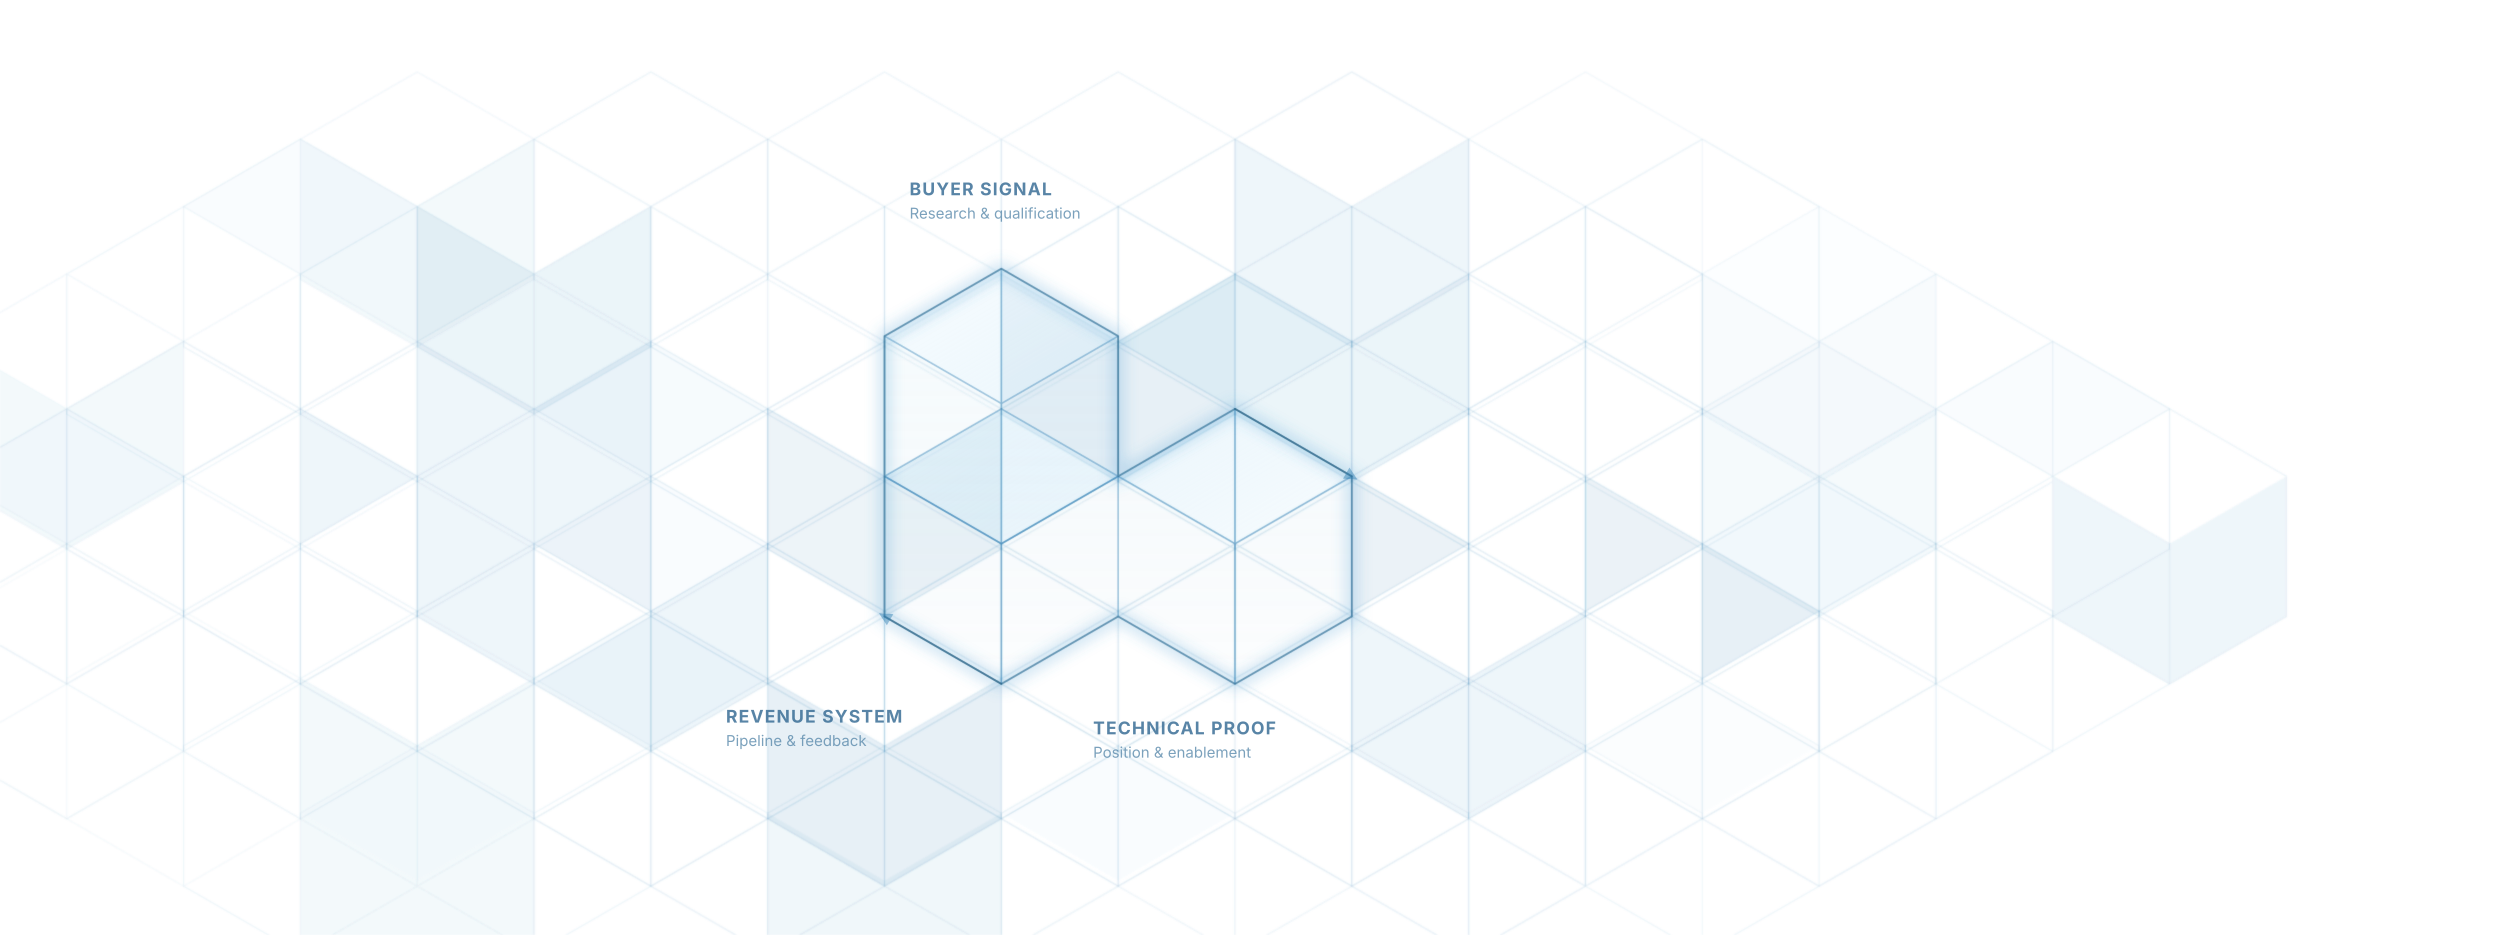
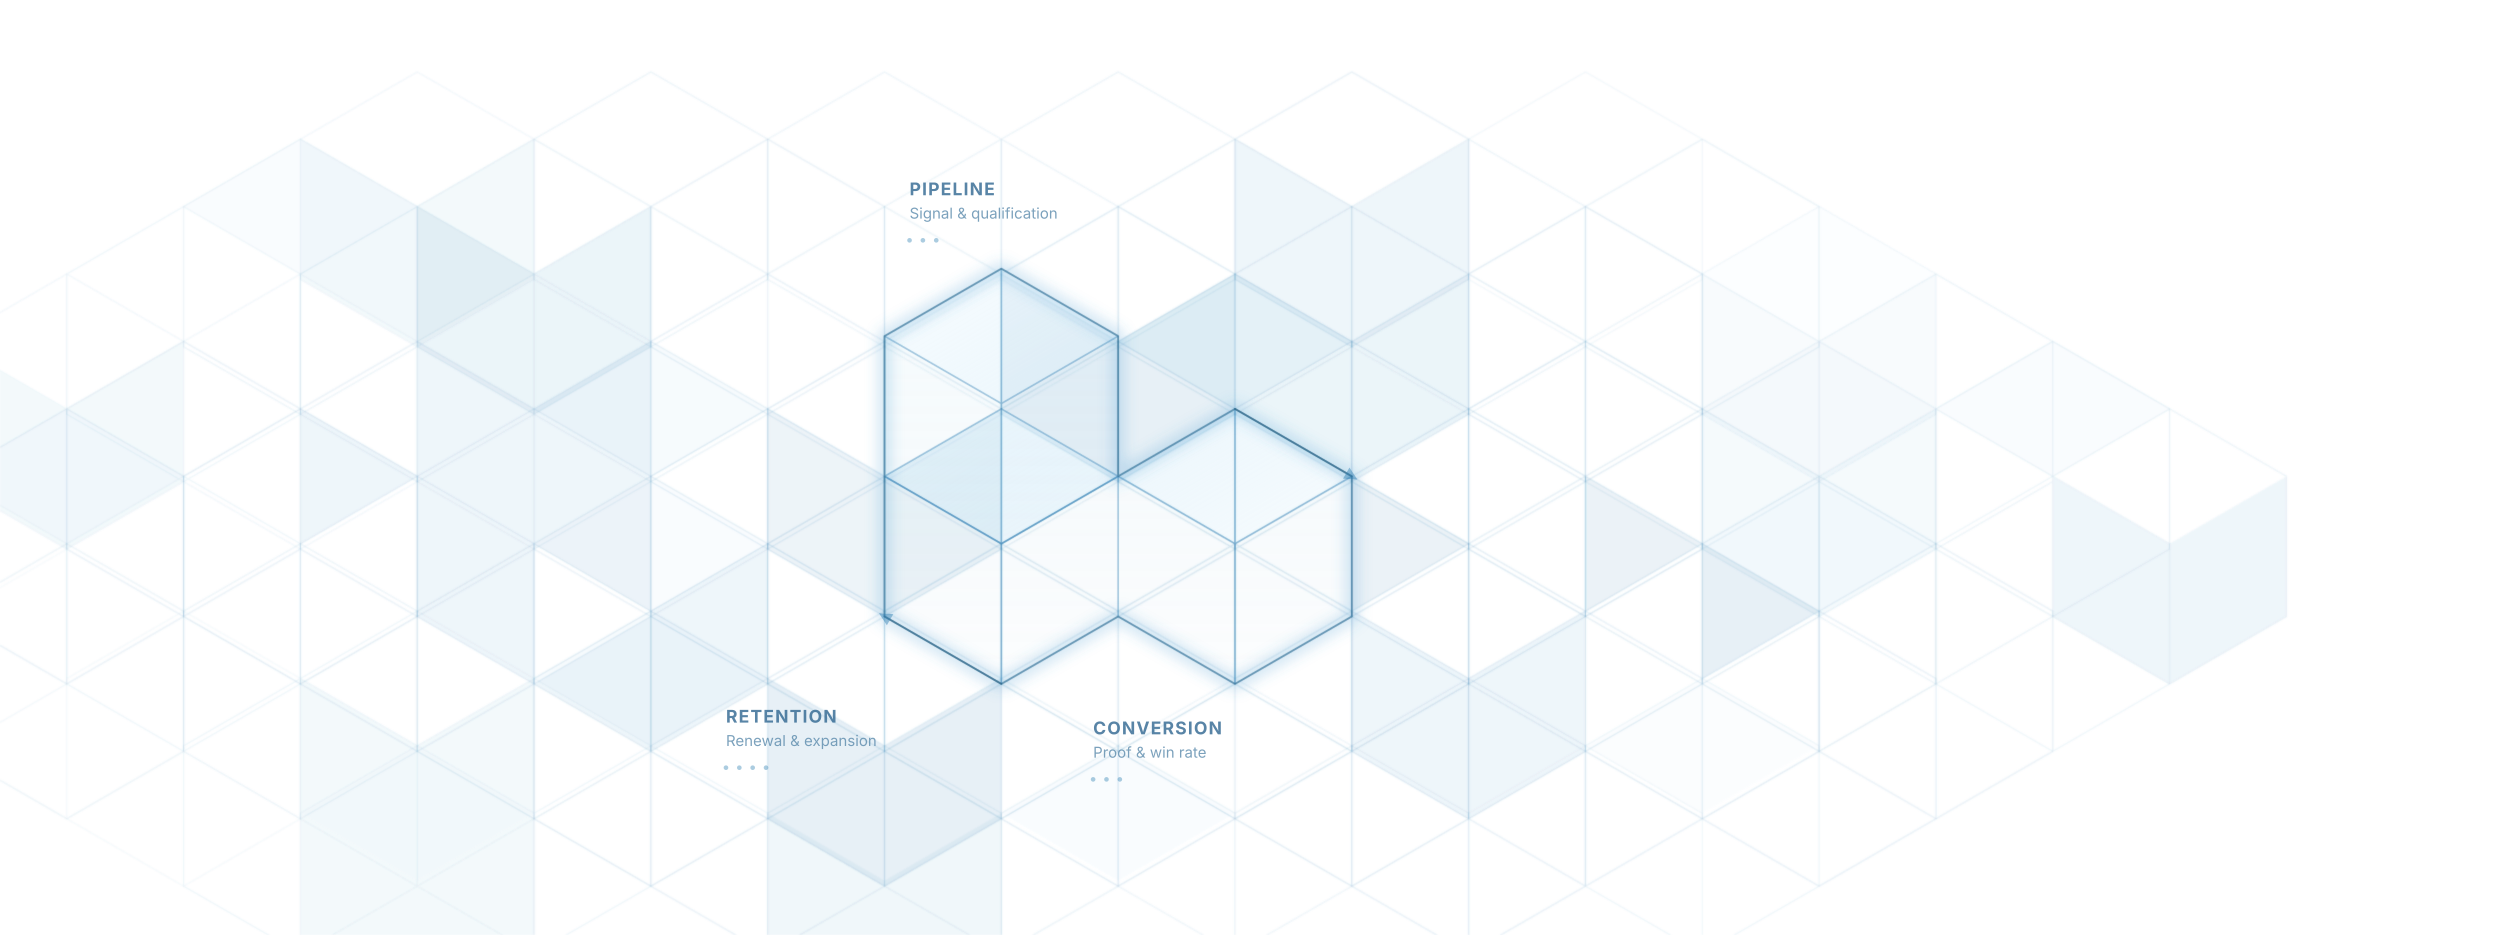
<svg xmlns="http://www.w3.org/2000/svg" viewBox="0 0 1498 560" fill="none" aria-hidden="true">
  <defs>
    <filter id="mistSoft" x="-40%" y="-40%" width="180%" height="180%">
      <feGaussianBlur stdDeviation="0.7" />
    </filter>
    <filter id="mistFaint" x="-60%" y="-60%" width="220%" height="220%">
      <feGaussianBlur stdDeviation="0.5" />
    </filter>
    <filter id="loopGlow" x="-80%" y="-80%" width="260%" height="260%">
      <feGaussianBlur stdDeviation="4.2" />
    </filter>
    <marker id="arrowHeadF" markerWidth="7" markerHeight="7" refX="3.5" refY="3.5" orient="auto">
      <path d="M0 0 L7 3.5 L0 7 Z" fill="#2f7fb3" fill-opacity=".45" />
    </marker>
    <linearGradient id="topFillF" x1="0" y1="0" x2="1" y2="1">
      <stop stop-color="#f4fbff" stop-opacity=".5" />
      <stop offset="1" stop-color="#8fcdee" stop-opacity=".06" />
    </linearGradient>
    <linearGradient id="sideFillF" x1="0" y1="0" x2="0" y2="1">
      <stop stop-color="#9fd4ea" stop-opacity=".09" />
      <stop offset="1" stop-color="#2f7fb3" stop-opacity=".012" />
    </linearGradient>
  </defs>
  <g filter="url(#mistSoft)">
    <path d="M1020 164.2 1090 204.6 1090 288.6 1020 248.2Z M1160 164.2 1090 204.6 1090 288.6 1160 248.2Z" fill="#2f7fb3" fill-opacity="0.03" stroke="none" />
    <path d="M1020 245 1090 285.4 1090 369.4 1020 329Z M1160 245 1090 285.4 1090 369.4 1160 329Z" fill="#2f7fb3" fill-opacity="0.04" stroke="none" />
    <path d="M180 83.4 250 123.8 250 207.8 180 167.4Z M320 83.4 250 123.8 250 207.8 320 167.4Z M-30 204.6 40 245 40 329 -30 288.6Z M110 204.6 40 245 40 329 110 288.6Z M180 406.6 250 447 250 531 180 490.6Z M320 406.6 250 447 250 531 320 490.6Z M180 487.3 250 527.7 250 611.7 180 571.3Z M320 487.3 250 527.7 250 611.7 320 571.3Z" fill="#2f7fb3" fill-opacity="0.05" stroke="none" />
    <path d="M460 487.3 530 527.7 530 611.7 460 571.3Z M600 487.3 530 527.7 530 611.7 600 571.3Z" fill="#2f7fb3" fill-opacity="0.06" stroke="none" />
    <path d="M250 204.6 320 245 320 329 250 288.6Z M390 204.6 320 245 320 329 390 288.6Z M250 285.4 320 325.8 320 409.8 250 369.4Z M390 285.4 320 325.8 320 409.8 390 369.4Z M740 83.4 810 123.8 810 207.8 740 167.4Z M880 83.4 810 123.8 810 207.8 880 167.4Z M320 325.8 390 366.2 390 450.2 320 409.8Z M460 325.8 390 366.2 390 450.2 460 409.8Z M810 366.2 880 406.6 880 490.6 810 450.2Z M950 366.2 880 406.6 880 490.6 950 450.2Z M1230 285.4 1300 325.8 1300 409.8 1230 369.4Z M1370 285.4 1300 325.8 1300 409.8 1370 369.4Z" fill="#2f7fb3" fill-opacity="0.07" stroke="none" />
    <path d="M250 123.8 320 164.2 320 248.2 250 207.8Z M390 123.8 320 164.2 320 248.2 390 207.8Z M740 164.2 810 204.6 810 288.6 740 248.2Z M880 164.2 810 204.6 810 288.6 880 248.2Z" fill="#2f7fb3" fill-opacity="0.08" stroke="none" />
    <path d="M460 245 530 285.4 530 369.4 460 329Z M600 245 530 285.4 530 369.4 600 329Z" fill="#2f7fb3" fill-opacity="0.09" stroke="none" />
    <path d="M600 164.2 670 204.6 670 288.6 600 248.2Z M740 164.2 670 204.6 670 288.6 740 248.2Z M460 406.6 530 447 530 531 460 490.6Z M600 406.6 530 447 530 531 600 490.6Z" fill="#2f7fb3" fill-opacity="0.12" stroke="none" />
    <path d="M1090 123.8 1160 164.2 1090 204.6 1020 164.2Z" fill="#9fd4ea" fill-opacity="0.03" stroke="none" />
    <path d="M1090 204.6 1160 245 1090 285.4 1020 245Z M1020 406.6 1090 446.9 1020 487.3 950 446.9Z" fill="#9fd4ea" fill-opacity="0.04" stroke="none" />
    <path d="M250 123.8 320 164.2 250 204.6 180 164.2Z M250 446.9 320 487.3 250 527.7 180 487.3Z" fill="#9fd4ea" fill-opacity="0.05" stroke="none" />
    <path d="M180 83.4 250 123.8 180 164.2 110 123.8Z M40 245 110 285.4 40 325.8 -30 285.4Z M1230 204.6 1300 245 1230 285.4 1160 245Z" fill="#9fd4ea" fill-opacity="0.06" stroke="none" />
    <path d="M390 285.4 460 325.8 390 366.2 320 325.8Z M670 446.9 740 487.3 670 527.7 600 487.3Z M1090 285.4 1160 325.8 1090 366.2 1020 325.8Z" fill="#9fd4ea" fill-opacity="0.07" stroke="none" />
    <path d="M390 204.6 460 245 390 285.4 320 245Z M390 366.2 460 406.6 390 447 320 406.6Z" fill="#9fd4ea" fill-opacity="0.09" stroke="none" />
    <path d="M740 164.2 810 204.6 740 245 670 204.6Z" fill="#9fd4ea" fill-opacity="0.13" stroke="none" />
    <path d="M-100 245 -30 285.4 -100 325.8Z" fill="#2f7fb3" fill-opacity="0.05" stroke="none" />
    <path d="M180 245 250 285.4 180 325.8Z" fill="#2f7fb3" fill-opacity="0.07" stroke="none" />
    <path d="M810 285.4 880 325.8 810 366.2Z M950 285.4 1020 325.8 950 366.2Z" fill="#2f7fb3" fill-opacity="0.1" stroke="none" />
    <path d="M1020 325.8 1090 366.2 1020 406.6Z" fill="#2f7fb3" fill-opacity="0.12" stroke="none" />
    <path d="M670 285.4 740 325.8 740 409.8 670 450.2 600 409.8 600 325.8Z" fill="none" stroke="#2f7fb3" stroke-width=".7" stroke-opacity="0.26" />
    <path d="M740 164.2 810 204.6 810 288.6 740 329 670 288.6 670 204.6Z M600 325.8 670 366.2 670 450.2 600 490.6 530 450.2 530 366.2Z M810 285.4 880 325.8 880 409.8 810 450.2 740 409.8 740 325.8Z M740 325.8 810 366.2 810 450.2 740 490.6 670 450.2 670 366.2Z" fill="none" stroke="#2f7fb3" stroke-width=".7" stroke-opacity="0.22" />
    <path d="M670 204.6 740 245 740 329 670 369.4 600 329 600 245Z M950 204.6 1020 245 1020 329 950 369.4 880 329 880 245Z" fill="none" stroke="#2f7fb3" stroke-width=".7" stroke-opacity="0.21" />
    <path d="M530 285.4 600 325.8 600 409.8 530 450.2 460 409.8 460 325.8Z" fill="none" stroke="#2f7fb3" stroke-width=".7" stroke-opacity="0.2" />
    <path d="M670 123.8 740 164.2 740 248.2 670 288.6 600 248.2 600 164.2Z M460 245 530 285.4 530 369.4 460 409.8 390 369.4 390 285.4Z M460 325.8 530 366.2 530 450.2 460 490.6 390 450.2 390 366.2Z M880 245 950 285.4 950 369.4 880 409.8 810 369.4 810 285.4Z" fill="none" stroke="#2f7fb3" stroke-width=".7" stroke-opacity="0.19" />
    <path d="M530 204.6 600 245 600 329 530 369.4 460 329 460 245Z M810 204.6 880 245 880 329 810 369.4 740 329 740 245Z" fill="none" stroke="#2f7fb3" stroke-width=".7" stroke-opacity="0.18" />
    <path d="M180 245 250 285.4 250 369.4 180 409.8 110 369.4 110 285.4Z M390 366.2 460 406.6 460 490.6 390 531 320 490.6 320 406.6Z M950 123.8 1020 164.2 1020 248.2 950 288.6 880 248.2 880 164.2Z M530 366.2 600 406.6 600 490.6 530 531 460 490.6 460 406.6Z M670 366.2 740 406.6 740 490.6 670 531 600 490.6 600 406.6Z M880 325.8 950 366.2 950 450.2 880 490.6 810 450.2 810 366.2Z M810 366.2 880 406.6 880 490.6 810 531 740 490.6 740 406.6Z M1020 325.8 1090 366.2 1090 450.2 1020 490.6 950 450.2 950 366.2Z" fill="none" stroke="#2f7fb3" stroke-width=".7" stroke-opacity="0.17" />
    <path d="M810 123.8 880 164.2 880 248.2 810 288.6 740 248.2 740 164.2Z M880 164.2 950 204.6 950 288.6 880 329 810 288.6 810 204.6Z M950 285.4 1020 325.8 1020 409.8 950 450.2 880 409.8 880 325.8Z" fill="none" stroke="#2f7fb3" stroke-width=".7" stroke-opacity="0.16" />
    <path d="M740 83.4 810 123.8 810 207.8 740 248.2 670 207.8 670 123.8Z M600 164.2 670 204.6 670 288.6 600 329 530 288.6 530 204.6Z M390 285.4 460 325.8 460 409.8 390 450.2 320 409.8 320 325.8Z M320 325.8 390 366.2 390 450.2 320 490.6 250 450.2 250 366.2Z M1020 245 1090 285.4 1090 369.4 1020 409.8 950 369.4 950 285.4Z M1090 285.4 1160 325.8 1160 409.8 1090 450.2 1020 409.8 1020 325.8Z" fill="none" stroke="#2f7fb3" stroke-width=".7" stroke-opacity="0.15" />
    <path d="M460 164.2 530 204.6 530 288.6 460 329 390 288.6 390 204.6Z M320 245 390 285.4 390 369.4 320 409.8 250 369.4 250 285.4Z M250 285.4 320 325.8 320 409.8 250 450.2 180 409.8 180 325.8Z M950 366.2 1020 406.6 1020 490.6 950 531 880 490.6 880 406.6Z M880 406.6 950 446.9 950 531 880 571.3 810 531 810 446.9Z M1090 366.2 1160 406.6 1160 490.6 1090 531 1020 490.6 1020 406.6Z" fill="none" stroke="#2f7fb3" stroke-width=".7" stroke-opacity="0.14" />
    <path d="M110 204.6 180 245 180 329 110 369.4 40 329 40 245Z M40 245 110 285.4 110 369.4 40 409.8 -30 369.4 -30 285.4Z M460 83.4 530 123.8 530 207.8 460 248.2 390 207.8 390 123.8Z M250 204.6 320 245 320 329 250 369.4 180 329 180 245Z M390 204.6 460 245 460 329 390 369.4 320 329 320 245Z M810 43.1 880 83.4 880 167.4 810 207.8 740 167.4 740 83.4Z M460 406.6 530 446.9 530 531 460 571.3 390 531 390 446.9Z M1160 325.8 1230 366.2 1230 450.2 1160 490.6 1090 450.2 1090 366.2Z" fill="none" stroke="#2f7fb3" stroke-width=".7" stroke-opacity="0.13" />
    <path d="M320 83.4 390 123.8 390 207.8 320 248.2 250 207.8 250 123.8Z M250 123.8 320 164.2 320 248.2 250 288.6 180 248.2 180 164.2Z M390 123.8 460 164.2 460 248.2 390 288.6 320 248.2 320 164.2Z M530 123.8 600 164.2 600 248.2 530 288.6 460 248.2 460 164.2Z M1020 83.4 1090 123.8 1090 207.8 1020 248.2 950 207.8 950 123.8Z M600 406.6 670 446.9 670 531 600 571.3 530 531 530 446.9Z M1230 204.6 1300 245 1300 329 1230 369.4 1160 329 1160 245Z" fill="none" stroke="#2f7fb3" stroke-width=".7" stroke-opacity="0.12" />
    <path d="M40 325.8 110 366.2 110 450.2 40 490.6 -30 450.2 -30 366.2Z M670 446.9 740 487.3 740 571.3 670 611.7 600 571.3 600 487.3Z M810 446.9 880 487.3 880 571.3 810 611.7 740 571.3 740 487.3Z" fill="none" stroke="#2f7fb3" stroke-width=".7" stroke-opacity="0.11" />
    <path d="M180 83.4 250 123.8 250 207.8 180 248.2 110 207.8 110 123.8Z M390 43.1 460 83.4 460 167.4 390 207.8 320 167.4 320 83.4Z M320 164.2 390 204.6 390 288.6 320 329 250 288.6 250 204.6Z M670 43.1 740 83.4 740 167.4 670 207.8 600 167.4 600 83.4Z M600 83.4 670 123.8 670 207.8 600 248.2 530 207.8 530 123.8Z M180 325.8 250 366.2 250 450.2 180 490.6 110 450.2 110 366.2Z M880 83.4 950 123.8 950 207.8 880 248.2 810 207.8 810 123.8Z M1020 164.2 1090 204.6 1090 288.6 1020 329 950 288.6 950 204.6Z M530 446.9 600 487.3 600 571.3 530 611.7 460 571.3 460 487.3Z M1160 164.2 1230 204.6 1230 288.6 1160 329 1090 288.6 1090 204.6Z M1090 204.6 1160 245 1160 329 1090 369.4 1020 329 1020 245Z M1160 245 1230 285.4 1230 369.4 1160 409.8 1090 369.4 1090 285.4Z M1300 245 1370 285.4 1370 369.4 1300 409.8 1230 369.4 1230 285.4Z" fill="none" stroke="#2f7fb3" stroke-width=".7" stroke-opacity="0.1" />
    <path d="M530 43.1 600 83.4 600 167.4 530 207.8 460 167.4 460 83.4Z M740 406.6 810 446.9 810 531 740 571.3 670 531 670 446.9Z" fill="none" stroke="#2f7fb3" stroke-width=".7" stroke-opacity="0.09" />
    <path d="M110 123.8 180 164.2 180 248.2 110 288.6 40 248.2 40 164.2Z M-100 245 -30 285.4 -30 369.4 -100 409.8 -170 369.4 -170 285.4Z M110 285.4 180 325.8 180 409.8 110 450.2 40 409.8 40 325.8Z M250 366.2 320 406.6 320 490.6 250 531 180 490.6 180 406.6Z M180 406.6 250 446.9 250 531 180 571.3 110 531 110 446.9Z M320 406.6 390 446.9 390 531 320 571.3 250 531 250 446.9Z M390 446.9 460 487.3 460 571.3 390 611.7 320 571.3 320 487.3Z M1230 285.4 1300 325.8 1300 409.8 1230 450.2 1160 409.8 1160 325.8Z M1020 406.6 1090 446.9 1090 531 1020 571.3 950 531 950 446.9Z" fill="none" stroke="#2f7fb3" stroke-width=".7" stroke-opacity="0.08" />
    <path d="M250 43.1 320 83.4 320 167.4 250 207.8 180 167.4 180 83.4Z M40 164.2 110 204.6 110 288.6 40 329 -30 288.6 -30 204.6Z M180 164.2 250 204.6 250 288.6 180 329 110 288.6 110 204.6Z M250 446.9 320 487.3 320 571.3 250 611.7 180 571.3 180 487.3Z M1090 123.8 1160 164.2 1160 248.2 1090 288.6 1020 248.2 1020 164.2Z M950 446.9 1020 487.3 1020 571.3 950 611.7 880 571.3 880 487.3Z" fill="none" stroke="#2f7fb3" stroke-width=".7" stroke-opacity="0.07" />
    <path d="M-30 285.4 40 325.8 40 409.8 -30 450.2 -100 409.8 -100 325.8Z M950 43.1 1020 83.4 1020 167.4 950 207.8 880 167.4 880 83.4Z" fill="none" stroke="#2f7fb3" stroke-width=".7" stroke-opacity="0.06" />
    <path d="M110 366.2 180 406.6 180 490.6 110 531 40 490.6 40 406.6Z" fill="none" stroke="#2f7fb3" stroke-width=".7" stroke-opacity="0.05" />
    <path d="M-30 204.6 40 245 40 329 -30 369.4 -100 329 -100 245Z" fill="none" stroke="#2f7fb3" stroke-width=".7" stroke-opacity="0.04" />
  </g>
  <g stroke="none">
    <path d="M530 285.4 600 325.8 600 409.8 530 369.4Z M670 285.4 600 325.8 600 409.8 670 369.4Z M670 285.4 740 325.8 740 409.8 670 369.4Z M810 285.4 740 325.8 740 409.8 810 369.4Z M530 201.4 600 241.8 600 325.8 530 285.4Z M670 201.4 600 241.8 600 325.8 670 285.4Z" fill="url(#sideFillF)" />
    <path d="M600 245 670 285.4 600 325.8 530 285.4Z M740 245 810 285.4 740 325.8 670 285.4Z M600 161 670 201.4 600 241.8 530 201.4Z" fill="url(#topFillF)" />
  </g>
  <g stroke="#2f7fb3" stroke-width="1" stroke-linejoin="round" stroke-opacity=".42" fill="none" filter="url(#mistFaint)">
    <path d="M600 245 670 285.4 670 369.4 600 409.8 530 369.4 530 285.4Z M740 245 810 285.4 810 369.4 740 409.8 670 369.4 670 285.4Z M600 161 670 201.4 670 285.4 600 325.8 530 285.4 530 201.4Z" />
    <path d="M530 285.4 600 325.8 670 285.4 M600 245 600 325.8 600 409.8 M670 285.4 740 325.8 810 285.4 M740 245 740 325.8 740 409.8 M530 201.4 600 241.8 670 201.4 M600 161 600 241.8 600 325.8" />
  </g>
  <path d="M530 201.4 600 161 670 201.4 670 285.4 740 245 810 285.4 810 369.4 740 409.8 670 369.4 600 409.8 530 369.4 530 285.4Z" fill="none" stroke="#4f9fd4" stroke-width="7" stroke-opacity=".3" filter="url(#loopGlow)" />
  <path d="M530 201.4 600 161 670 201.4 670 285.4 740 245 810 285.4 810 369.4 740 409.8 670 369.4 600 409.8 530 369.4 530 285.4Z" fill="none" stroke="#1f5575" stroke-width="1.1" stroke-linejoin="round" stroke-linecap="round" stroke-opacity=".38" filter="url(#mistFaint)" />
  <g stroke="#1f5575" stroke-width="1.1" stroke-opacity=".38" stroke-linecap="round" fill="none">
    <path d="M740 245 810 285.4" marker-end="url(#arrowHeadF)" />
    <path d="M600 409.8 530 369.4" marker-end="url(#arrowHeadF)" />
  </g>
  <g transform="translate(545 117)" font-family="Inter, Arial, sans-serif" fill="#2f6690">
-     <text font-size="10.5" font-weight="700" letter-spacing=".7" fill-opacity=".8">BUYER SIGNAL</text>
-     <text y="14" font-size="9" font-weight="400" fill="#5a89ab" fill-opacity=".8">Research &amp; qualification</text>
+     <text font-size="10.5" font-weight="700" letter-spacing=".7" fill-opacity=".8">PIPELINE</text>
+     <text y="14" font-size="9" font-weight="400" fill="#5a89ab" fill-opacity=".8">Signal &amp; qualification</text>
+     <g fill="#2f7fb3" fill-opacity=".4">
+       <circle cx="0" cy="27" r="1.4" />
+       <circle cx="8" cy="27" r="1.4" />
+       <circle cx="16" cy="27" r="1.4" />
+     </g>
  </g>
  <g transform="translate(435 433)" font-family="Inter, Arial, sans-serif" fill="#2f6690">
-     <text font-size="10.5" font-weight="700" letter-spacing=".7" fill-opacity=".8">REVENUE SYSTEM</text>
-     <text y="14" font-size="9" font-weight="400" fill="#5a89ab" fill-opacity=".8">Pipeline &amp; feedback</text>
+     <text font-size="10.5" font-weight="700" letter-spacing=".7" fill-opacity=".8">RETENTION</text>
+     <text y="14" font-size="9" font-weight="400" fill="#5a89ab" fill-opacity=".8">Renewal &amp; expansion</text>
+     <g fill="#2f7fb3" fill-opacity=".4">
+       <circle cx="0" cy="27" r="1.4" />
+       <circle cx="8" cy="27" r="1.4" />
+       <circle cx="16" cy="27" r="1.4" />
+       <circle cx="24" cy="27" r="1.4" />
+     </g>
  </g>
  <g transform="translate(655 440)" font-family="Inter, Arial, sans-serif" fill="#2f6690">
-     <text font-size="10.5" font-weight="700" letter-spacing=".7" fill-opacity=".8">TECHNICAL PROOF</text>
-     <text y="14" font-size="9" font-weight="400" fill="#5a89ab" fill-opacity=".8">Position &amp; enablement</text>
+     <text font-size="10.5" font-weight="700" letter-spacing=".7" fill-opacity=".8">CONVERSION</text>
+     <text y="14" font-size="9" font-weight="400" fill="#5a89ab" fill-opacity=".8">Proof &amp; win rate</text>
+     <g fill="#2f7fb3" fill-opacity=".4">
+       <circle cx="0" cy="27" r="1.4" />
+       <circle cx="8" cy="27" r="1.4" />
+       <circle cx="16" cy="27" r="1.4" />
+     </g>
  </g>
</svg>
